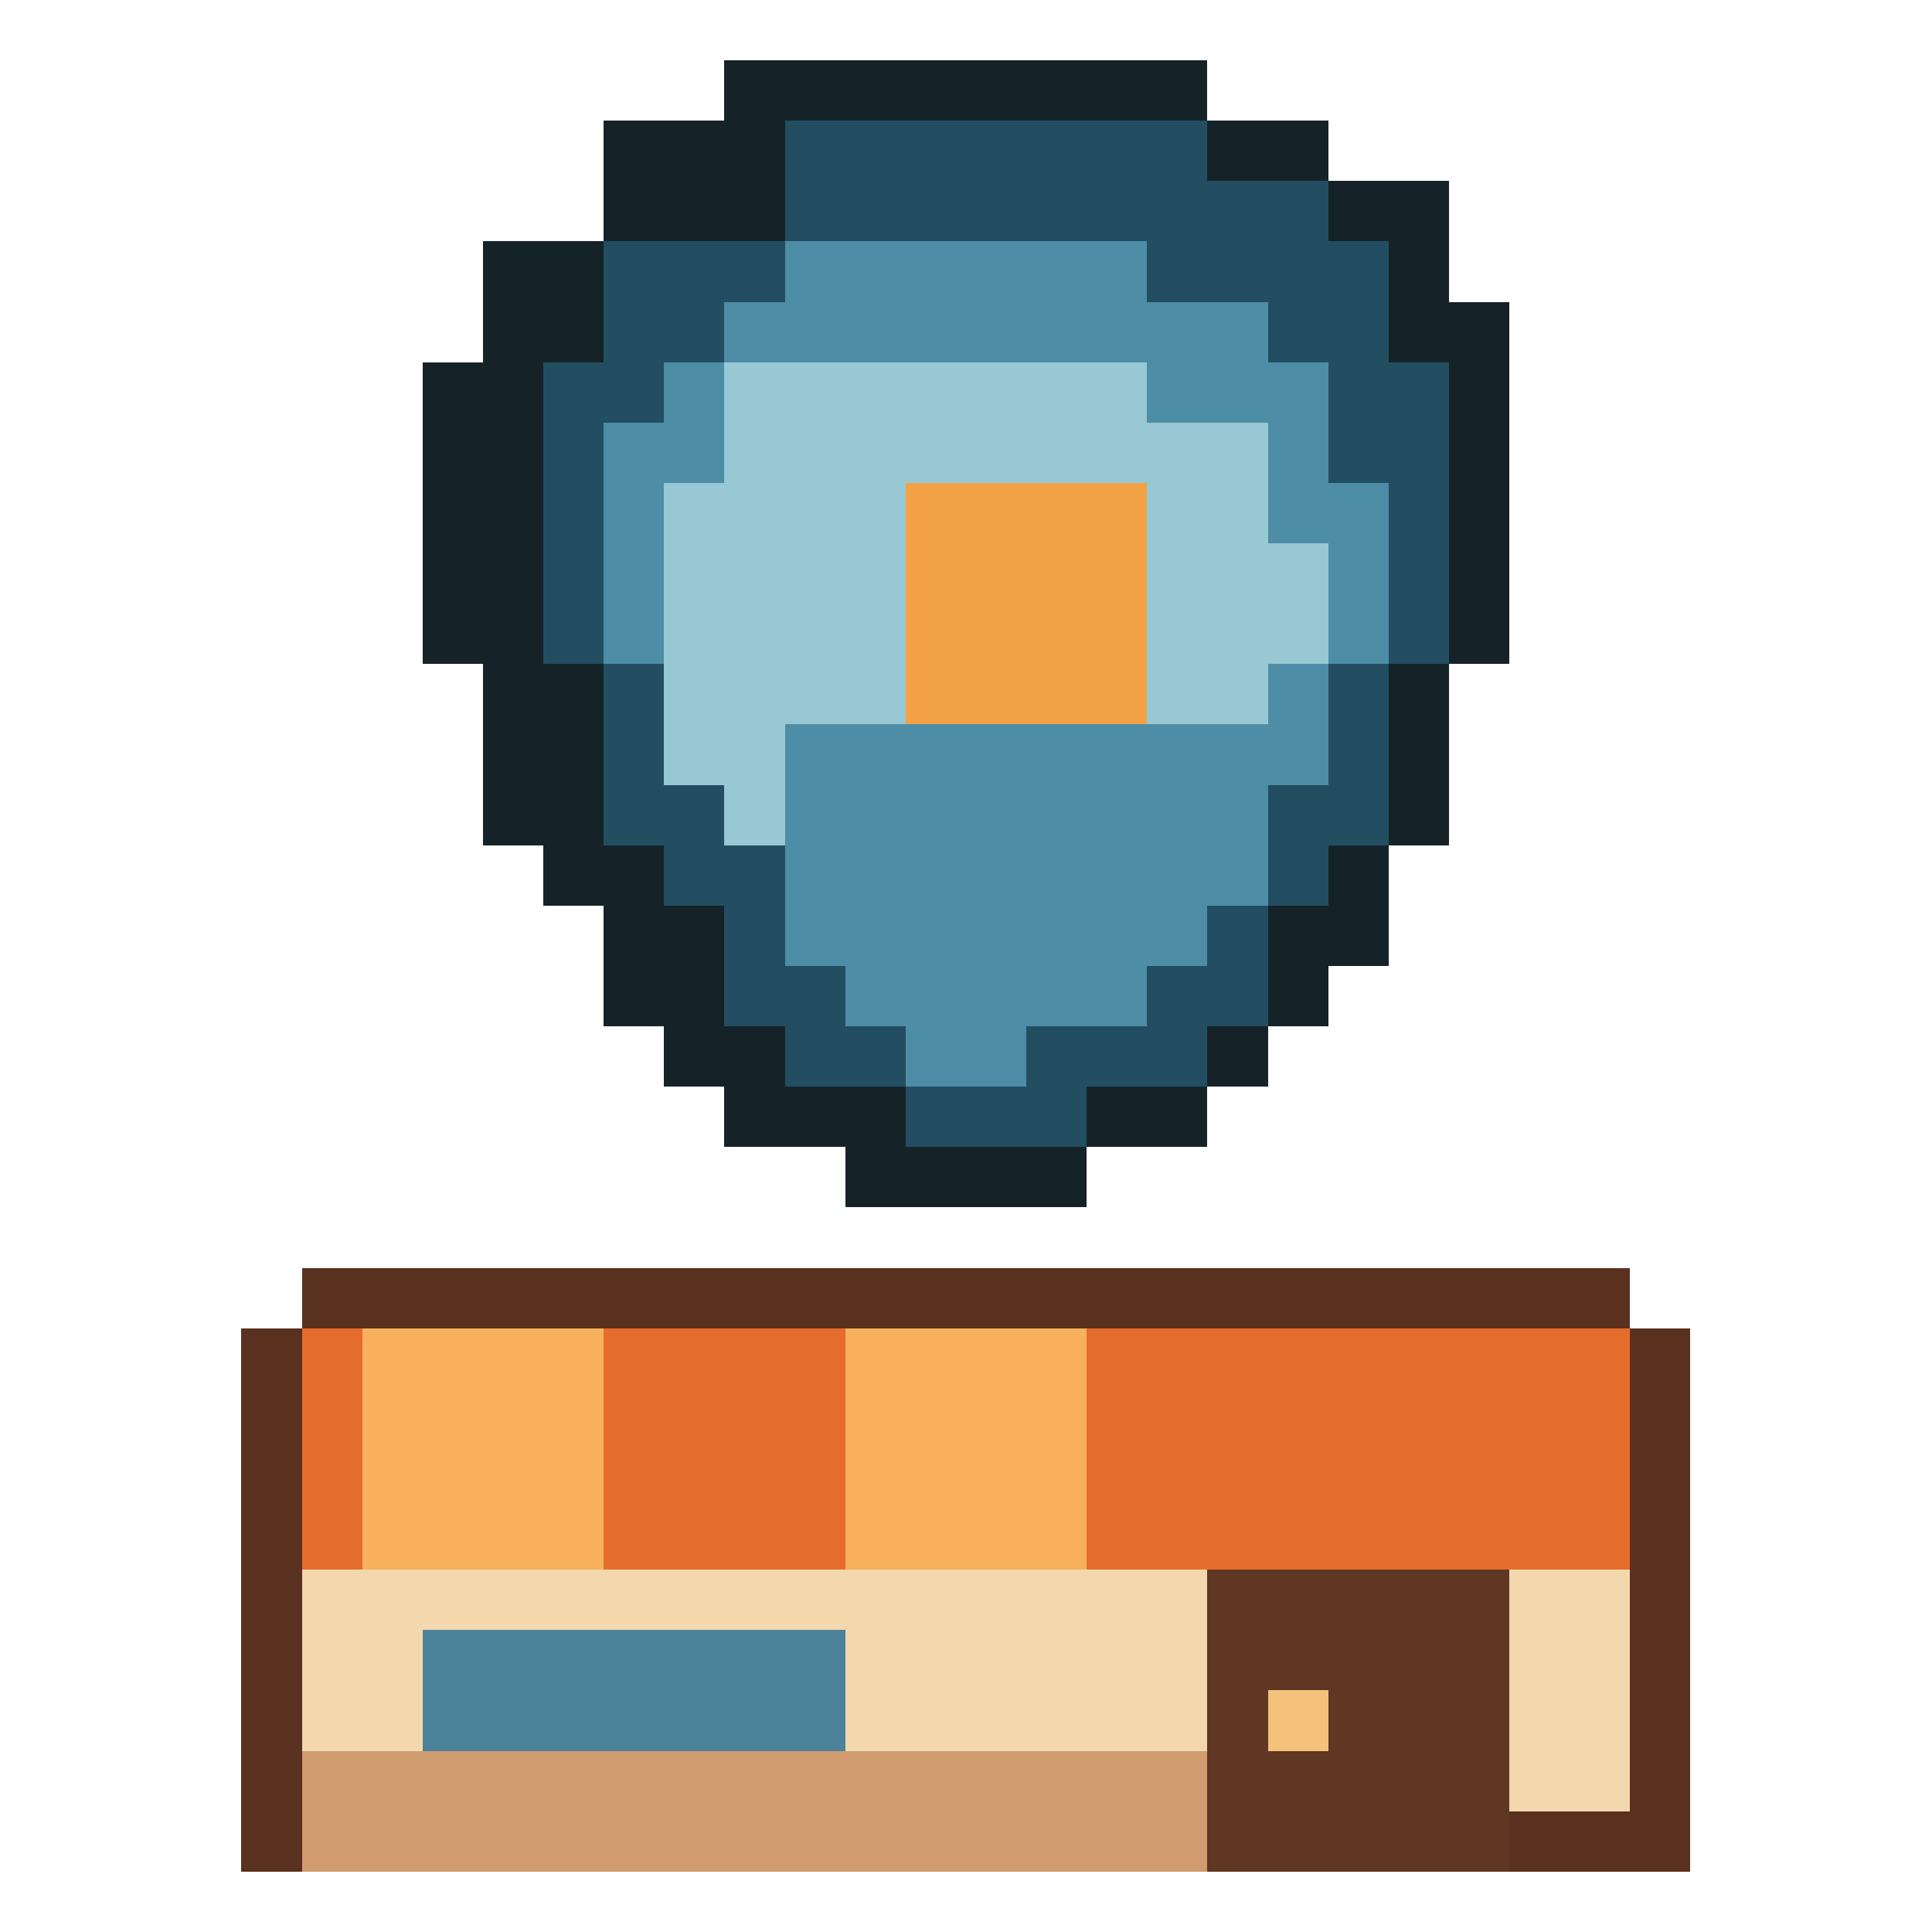
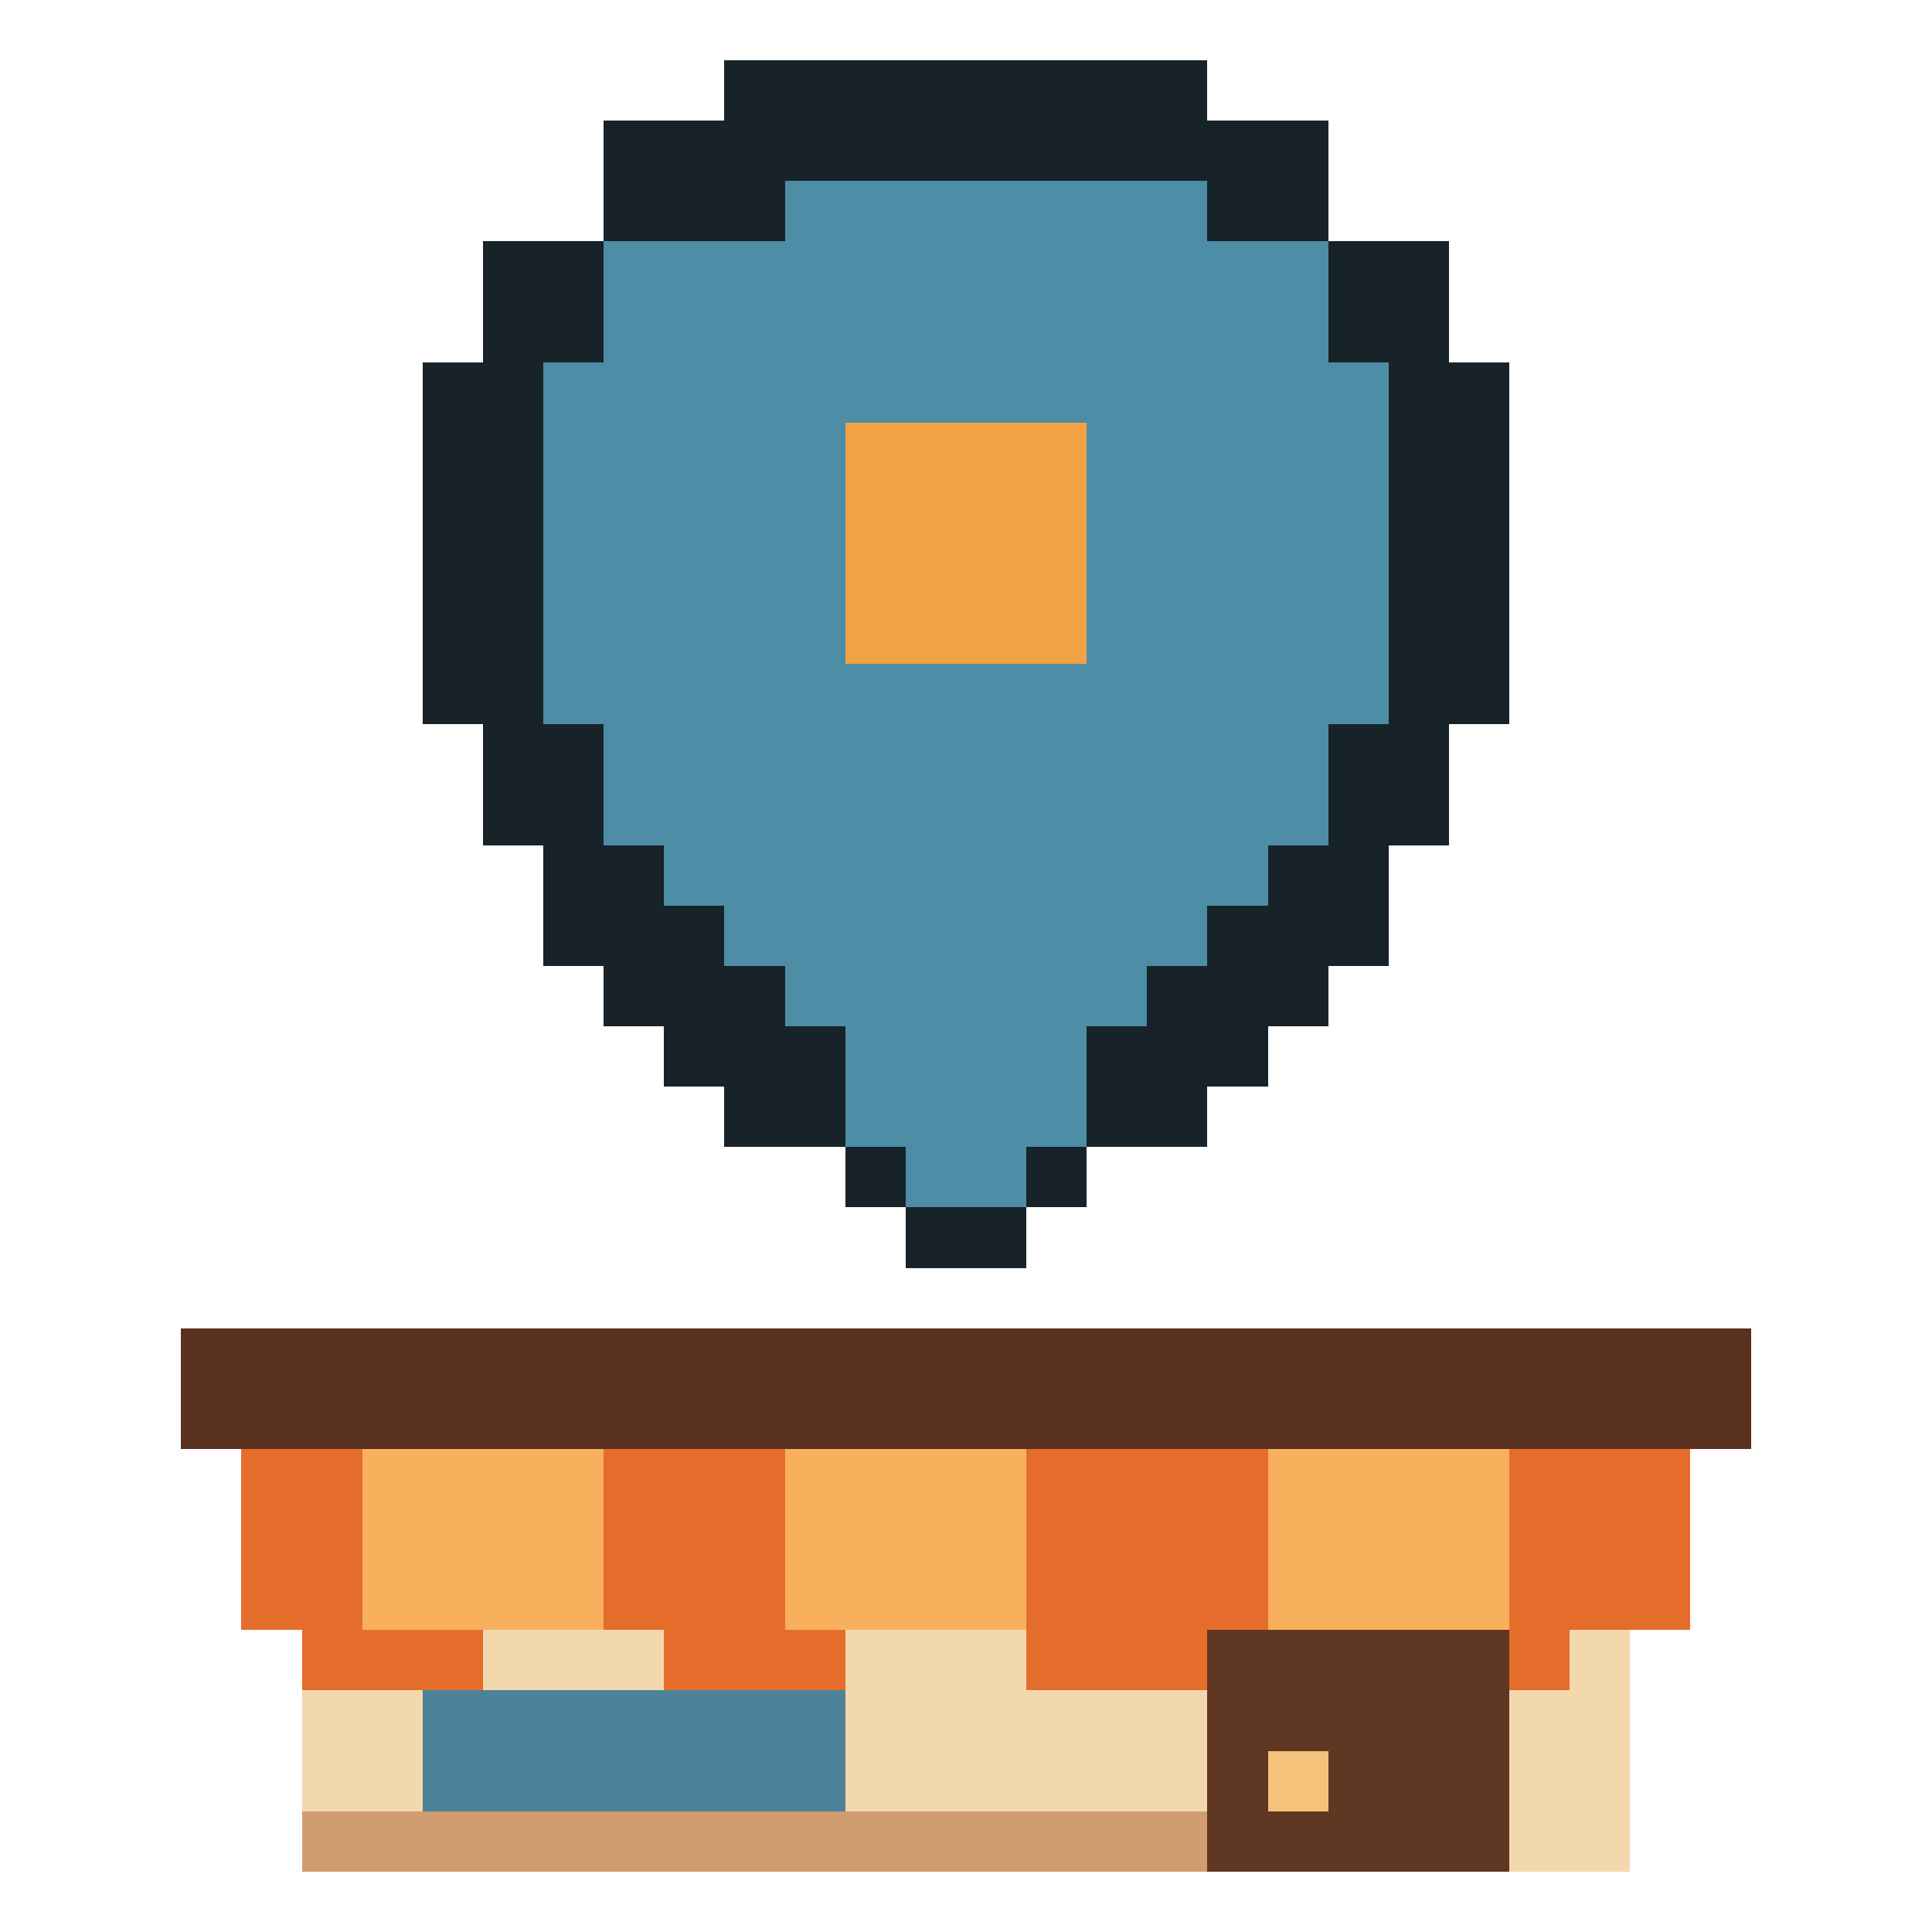
<svg xmlns="http://www.w3.org/2000/svg" viewBox="0 0 32 32" shape-rendering="crispEdges" data-m98-concept="navi" data-m98-grid="32">
-   <path fill="#152329" d="M12 1H20V2H22V3H24V5H25V11H24V14H23V16H22V17H21V18H20V19H18V20H14V19H12V18H11V17H10V15H9V14H8V11H7V6H8V4H10V2H12Z" />
-   <path fill="#234e62" d="M13 2H20V3H22V4H23V6H24V11H23V14H22V15H21V17H20V18H18V19H15V18H13V17H12V15H11V14H10V11H9V6H10V4H13Z" />
-   <path fill="#4d8da6" d="M12 5H13V4H19V5H21V6H22V8H23V11H22V13H21V15H20V16H19V17H17V18H15V17H14V16H13V14H12V13H11V11H10V7H11V6H12Z" />
-   <path fill="#98c8d3" d="M12 6H19V7H21V9H22V11H21V12H13V14H12V13H11V8H12Z" />
-   <rect fill="#f2a245" x="15" y="8" width="4" height="4" />
-   <path fill="#5a301f" d="M5 21H27V22H28V31H4V22H5Z" />
-   <rect fill="#e56d2b" x="5" y="22" width="22" height="4" />
-   <rect fill="#f8b05d" x="6" y="22" width="4" height="4" />
-   <rect fill="#f8b05d" x="14" y="22" width="4" height="4" />
-   <rect fill="#f3d8ae" x="5" y="26" width="22" height="4" />
-   <rect fill="#4c839b" x="7" y="27" width="7" height="3" />
-   <rect fill="#603722" x="20" y="26" width="5" height="5" />
-   <rect fill="#f5c27b" x="21" y="28" width="1" height="1" />
-   <rect fill="#d09c70" x="5" y="29" width="15" height="2" />
+   <path fill="#172329" d="M12 1H20V2H22V4H24V6H25V12H24V14H23V16H22V17H21V18H20V19H18V20H17V21H15V20H14V19H12V18H11V17H10V16H9V14H8V12H7V6H8V4H10V2H12Z" />
+   <path fill="#4d8da6" d="M13 3H20V4H22V6H23V12H22V14H21V15H20V16H19V17H18V19H17V20H15V19H14V17H13V16H12V15H11V14H10V12H9V6H10V4H13Z" />
+   <rect fill="#f2a245" x="14" y="7" width="4" height="4" />
+   <rect fill="#5a301f" x="3" y="22" width="26" height="2" />
+   <rect fill="#f3d8ae" x="5" y="27" width="22" height="4" />
+   <path fill="#e56d2b" d="M4 24H28V27H26V28H23V27H20V28H17V27H14V28H11V27H8V28H5V27H4Z" />
+   <rect fill="#f8b05d" x="6" y="24" width="4" height="3" />
+   <rect fill="#f8b05d" x="13" y="24" width="4" height="3" />
+   <rect fill="#f8b05d" x="21" y="24" width="4" height="3" />
+   <rect fill="#4c839b" x="7" y="28" width="7" height="3" />
+   <rect fill="#603722" x="20" y="27" width="5" height="4" />
+   <rect fill="#f5c27b" x="21" y="29" width="1" height="1" />
+   <rect fill="#d09c70" x="5" y="30" width="15" height="1" />
</svg>
